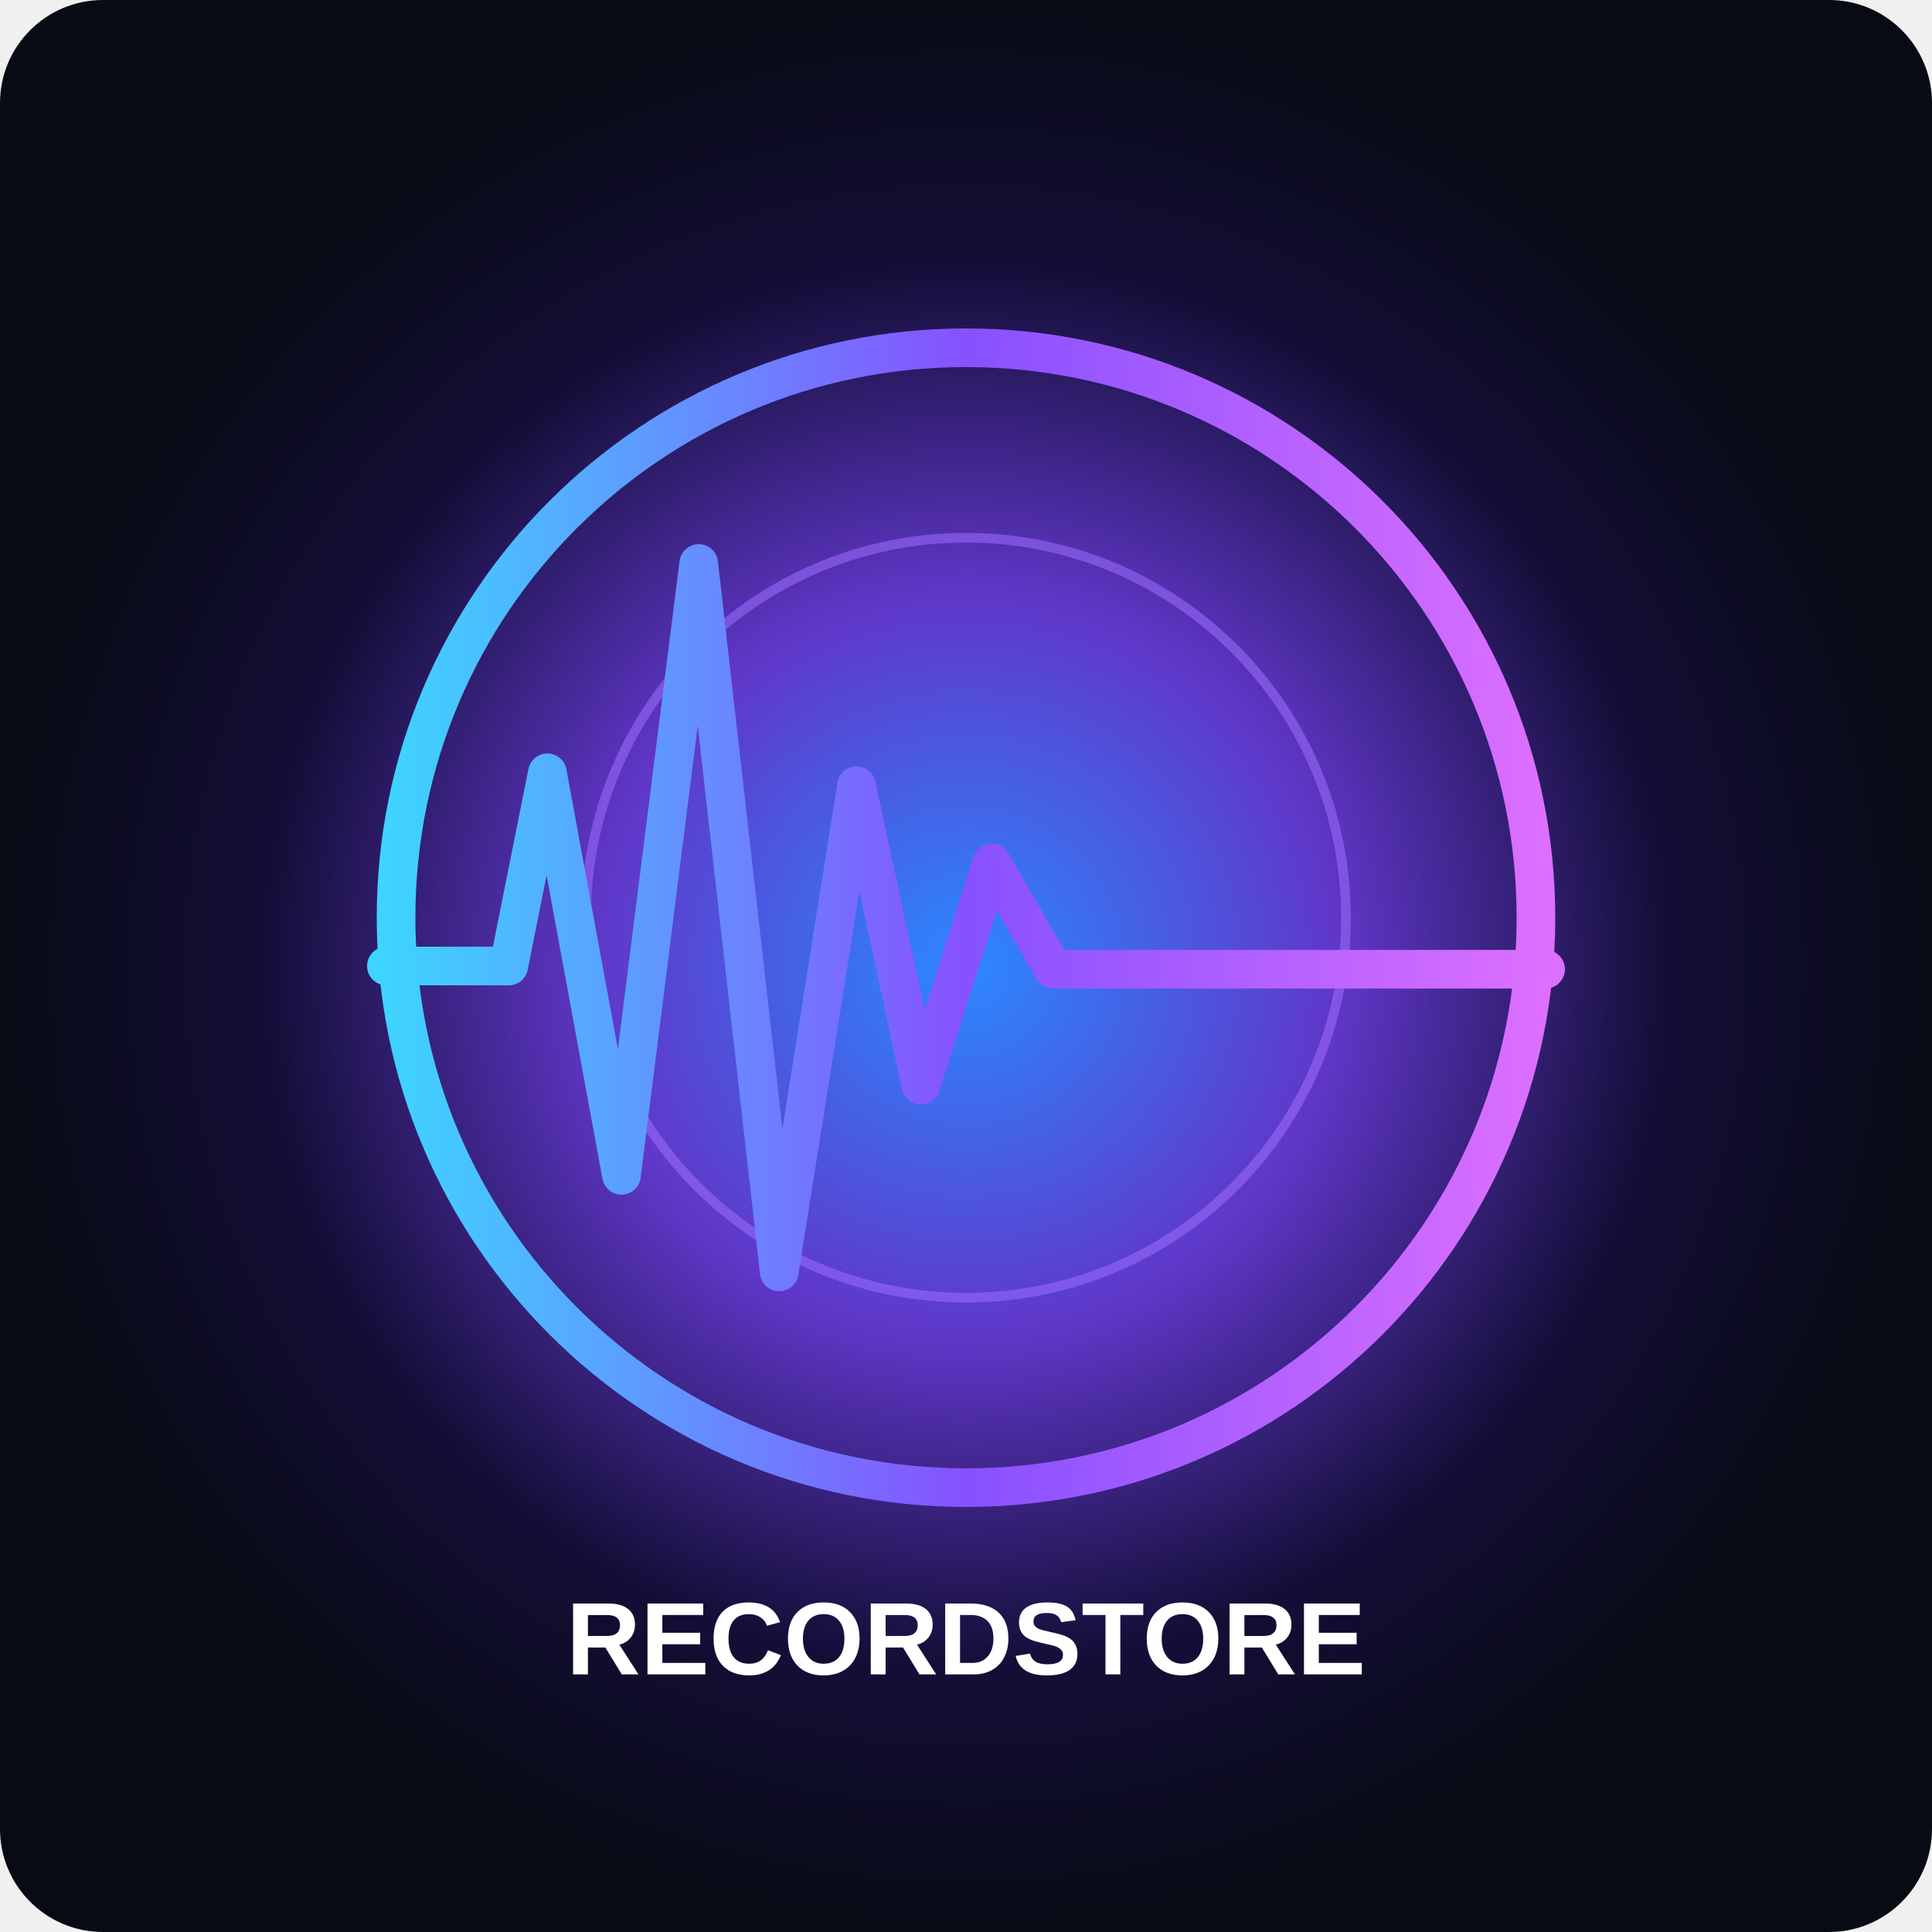
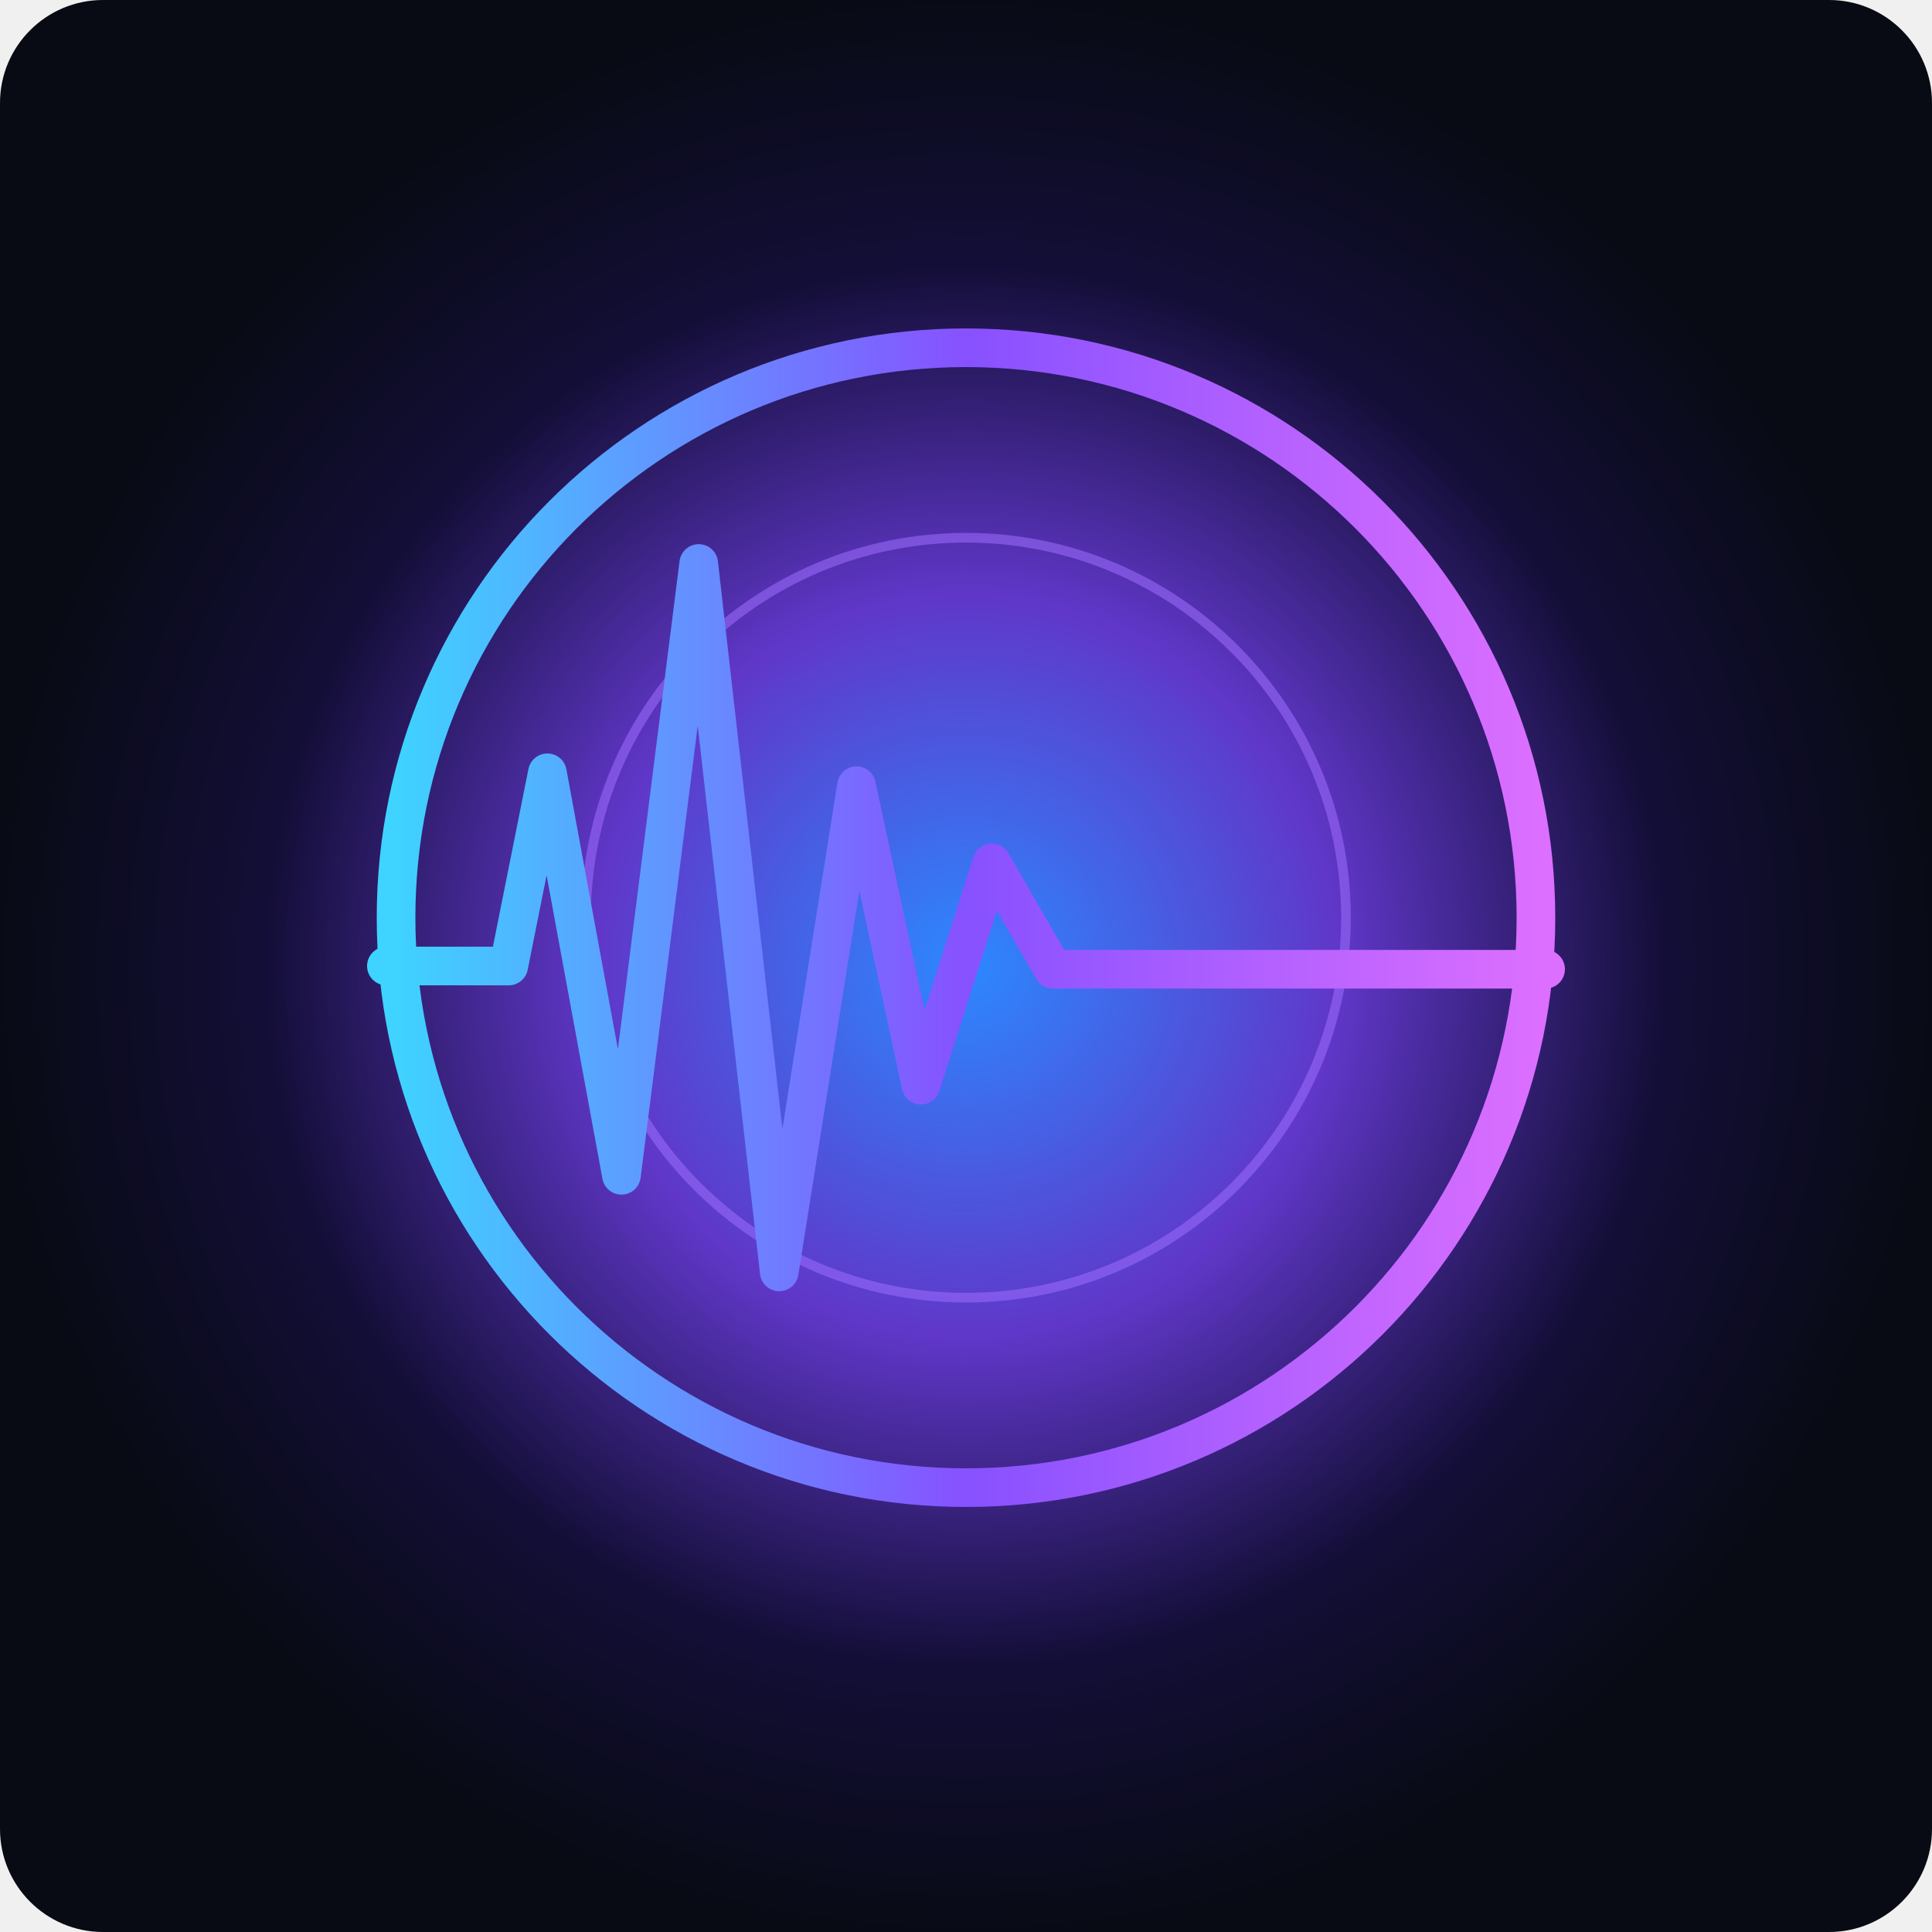
<svg xmlns="http://www.w3.org/2000/svg" width="600" height="600" viewBox="0 0 600 600">
  <defs>
    <radialGradient id="r">
      <stop stop-color="#2c88ff" />
      <stop offset=".38" stop-color="#6037c9" />
      <stop offset=".72" stop-color="#130e37" />
      <stop offset="1" stop-color="#080b14" />
    </radialGradient>
    <linearGradient id="g">
      <stop stop-color="#3ed4ff" />
      <stop offset=".5" stop-color="#8751ff" />
      <stop offset="1" stop-color="#dc6fff" />
    </linearGradient>
  </defs>
  <rect width="600" height="600" rx="32" fill="url(#r)" />
  <circle cx="300" cy="285" r="177" fill="none" stroke="url(#g)" stroke-width="12" />
  <circle cx="300" cy="285" r="118" fill="none" stroke="#9f6dff" stroke-width="3" opacity=".55" />
  <path d="M120 300h38l12-60 23 125 24-190 25 220 24-151 20 93 22-69 19 33h153" fill="none" stroke="url(#g)" stroke-width="12" stroke-linecap="round" stroke-linejoin="round" />
-   <text x="300" y="520" text-anchor="middle" fill="#fff" font-family="Arial" font-weight="800" font-size="32">RECORDSTORE</text>
</svg>
